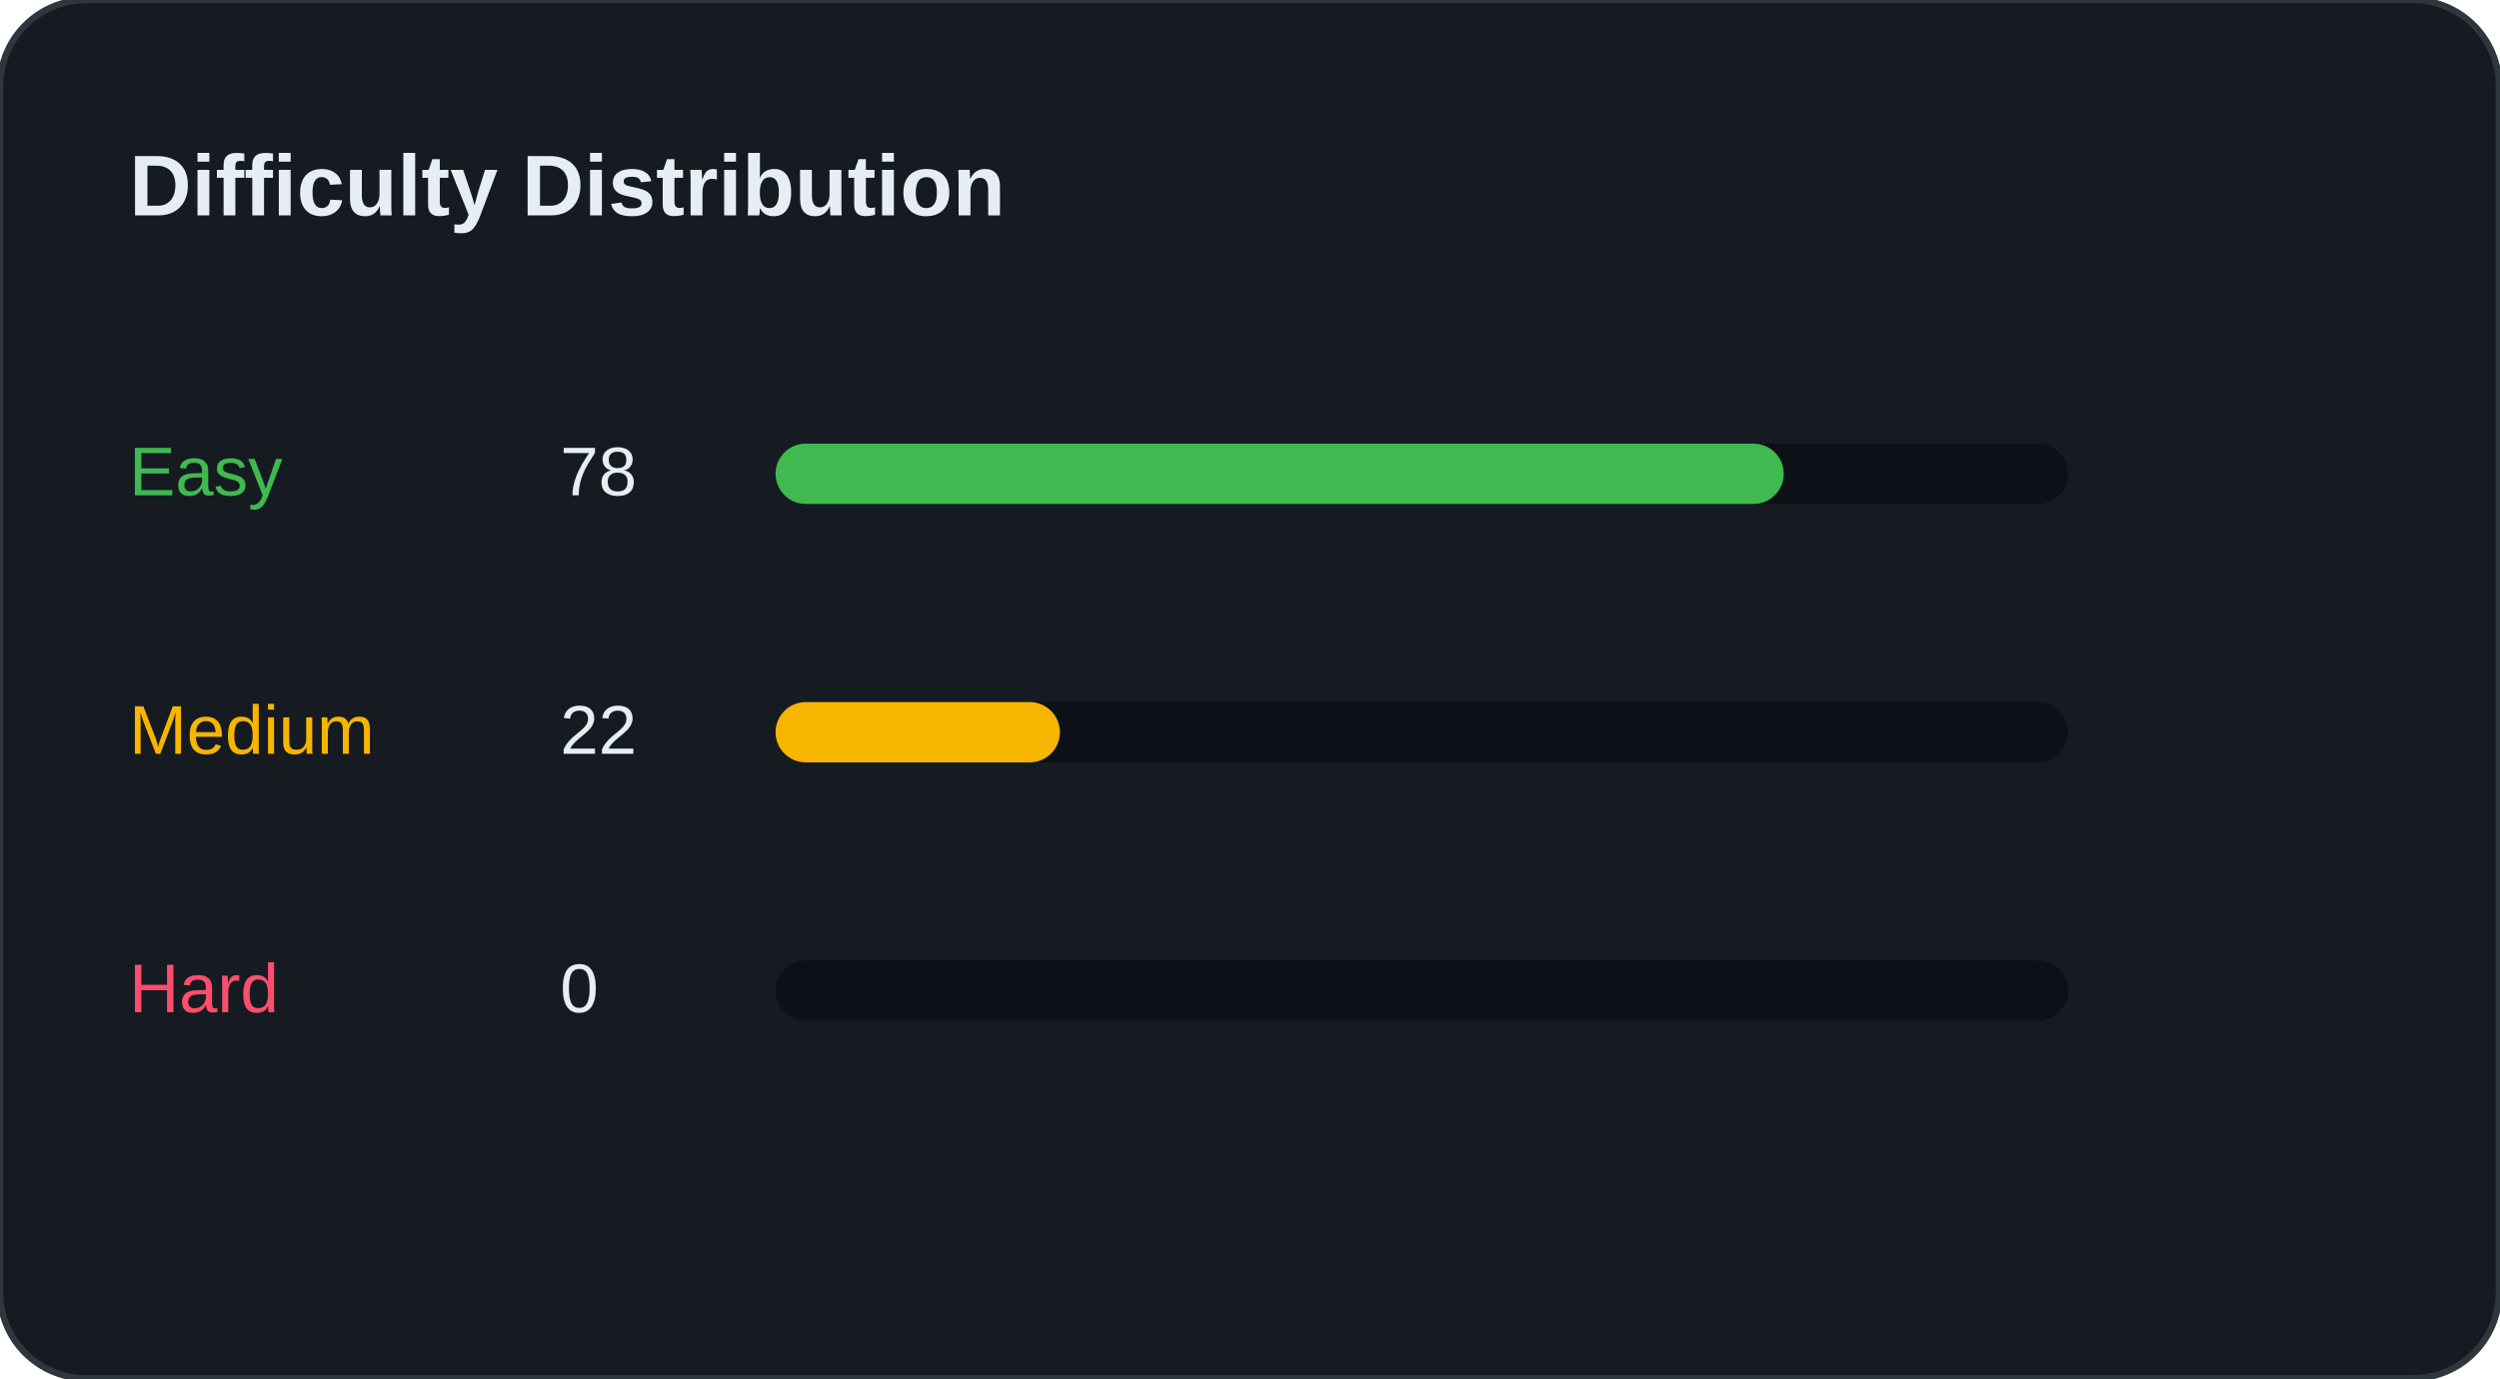
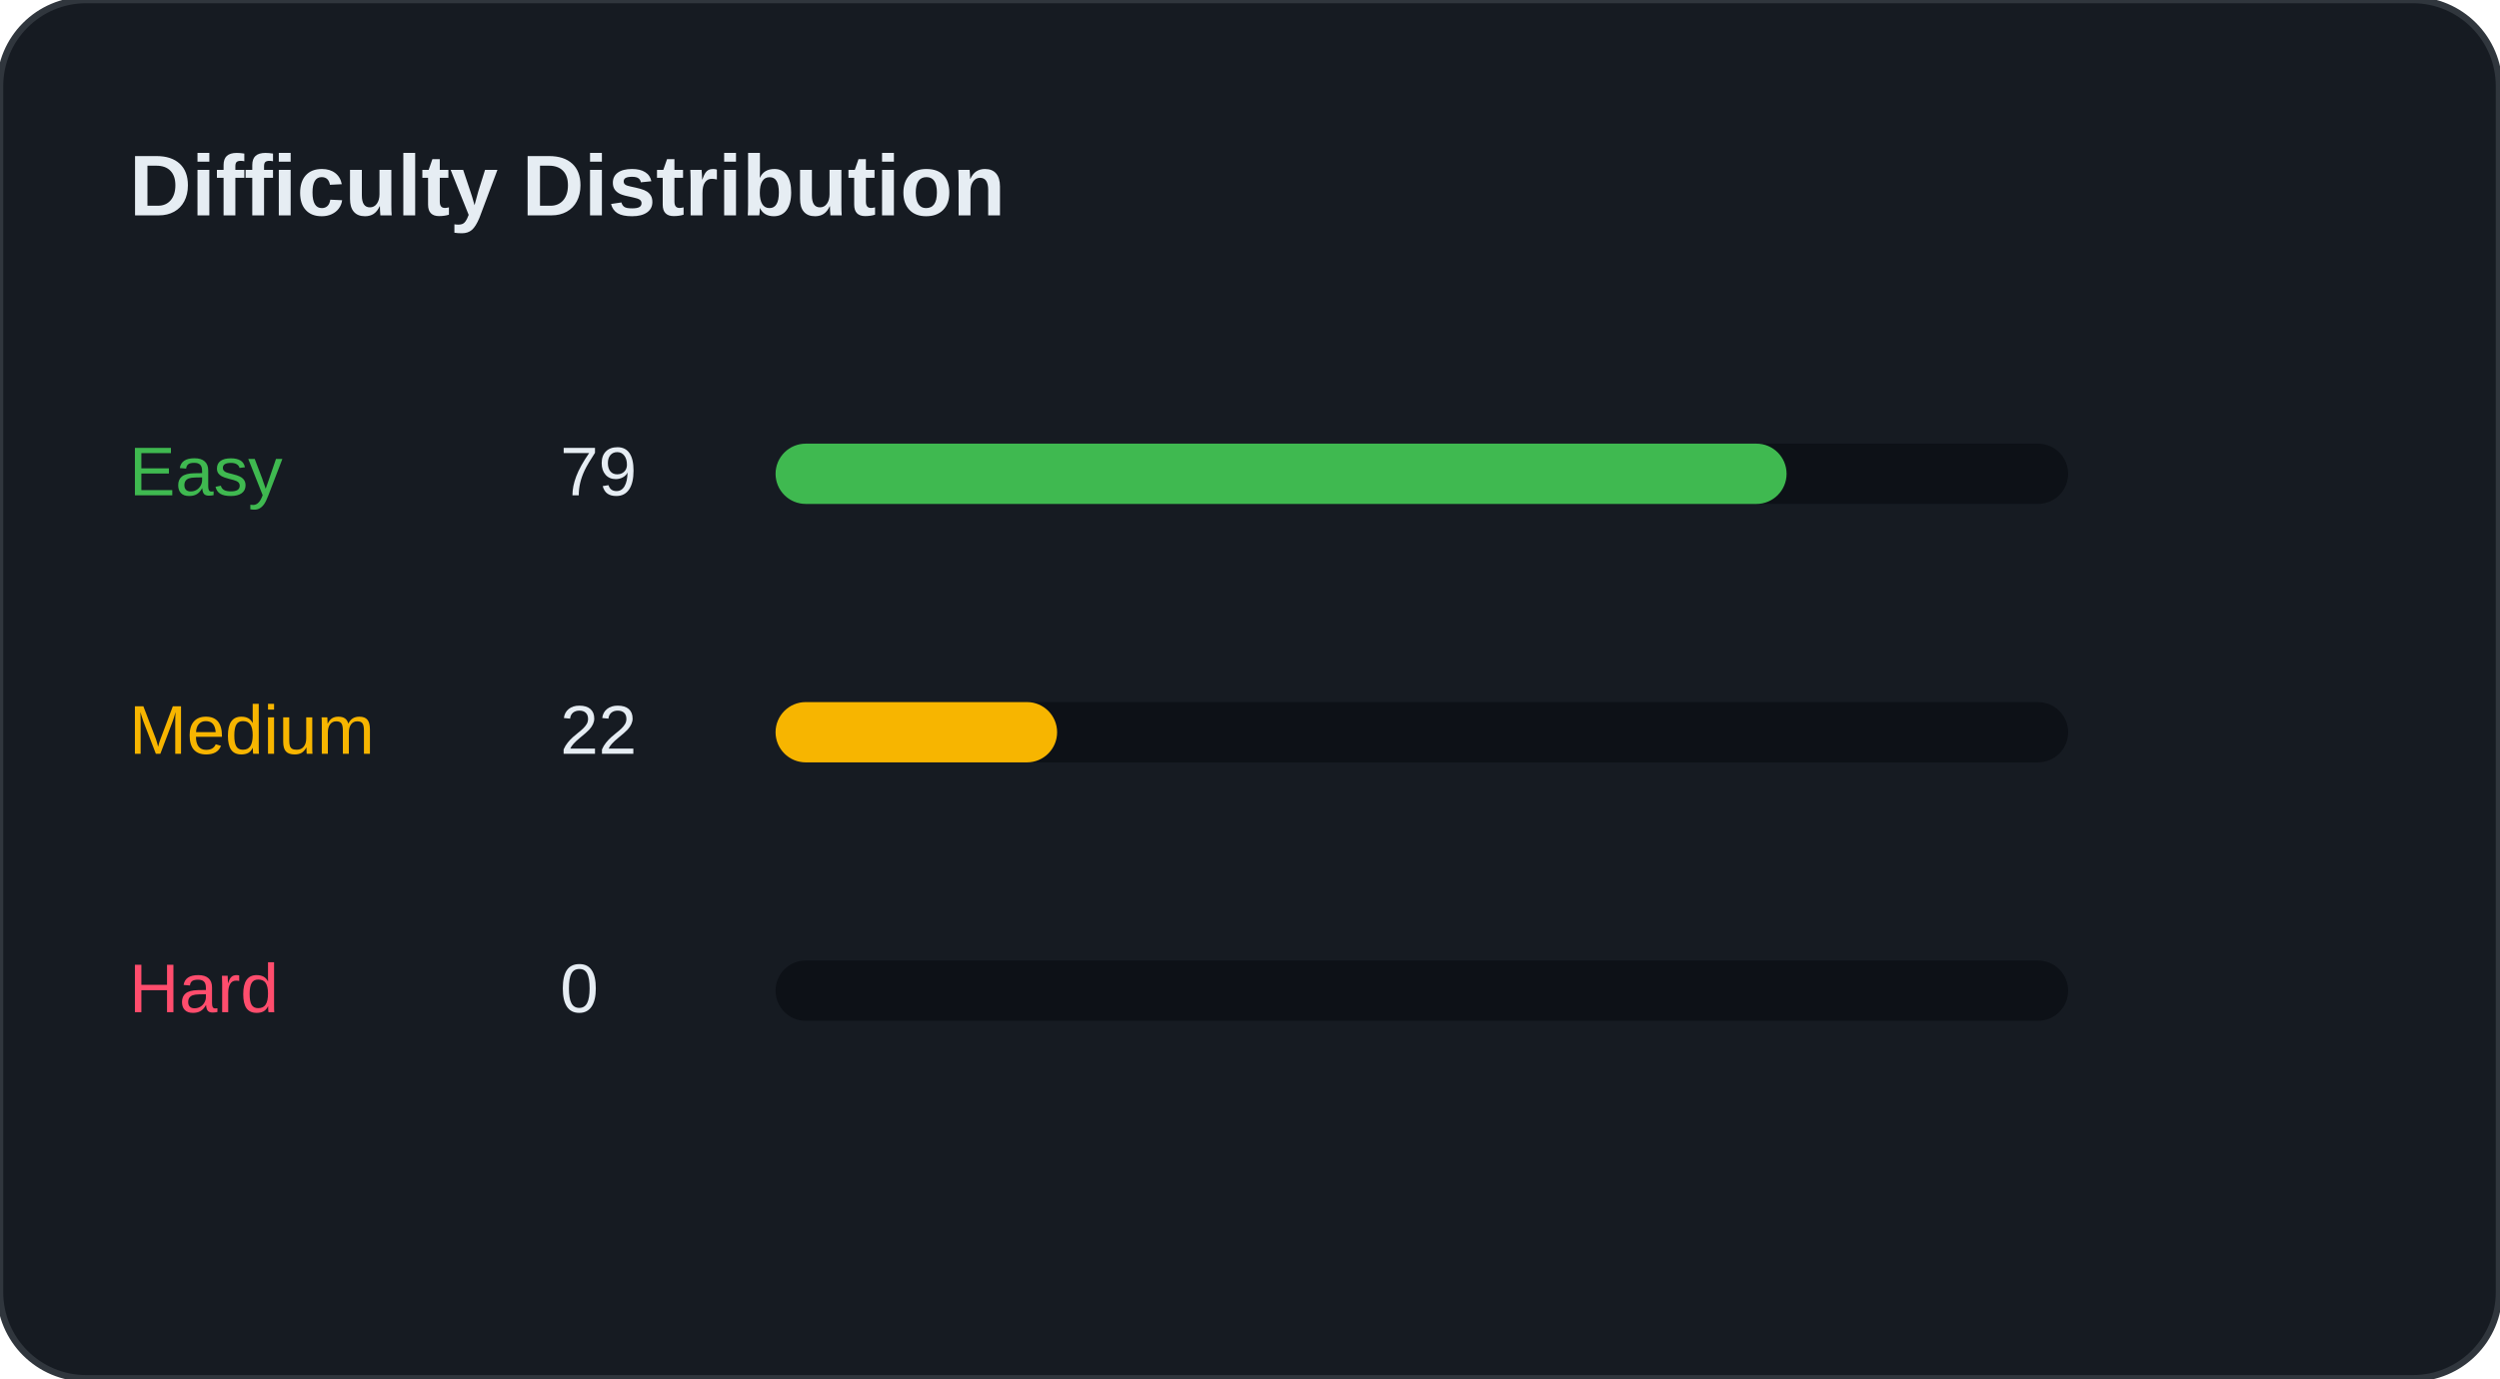
<svg xmlns="http://www.w3.org/2000/svg" width="100%" viewBox="0 0 580 320" preserveAspectRatio="xMidYMid meet">
  <rect width="580" height="320" rx="20" fill="#161B22" stroke="#30363D" stroke-width="1.5" />
  <text x="30" y="50" font-family="Segoe UI, Arial, sans-serif" font-size="20" font-weight="bold" fill="#E6EDF3">Difficulty Distribution</text>
  <g transform="translate(30, 100)">
    <text x="0" y="15" font-family="Segoe UI, Arial, sans-serif" font-size="16" fill="#3FB950">Easy</text>
-     <text x="100" y="15" font-family="Segoe UI, Arial, sans-serif" font-size="16" fill="#E6EDF3">78</text>
+     <text x="100" y="15" font-family="Segoe UI, Arial, sans-serif" font-size="16" fill="#E6EDF3">79</text>
    <rect x="150" y="3" width="300" height="14" rx="7" fill="#0D1117" />
-     <rect x="150" y="3" width="234" height="14" rx="7" fill="#3FB950" />
+     <rect x="150" y="3" width="234.653" height="14" rx="7" fill="#3FB950" />
  </g>
  <g transform="translate(30, 160)">
    <text x="0" y="15" font-family="Segoe UI, Arial, sans-serif" font-size="16" fill="#F7B500">Medium</text>
    <text x="100" y="15" font-family="Segoe UI, Arial, sans-serif" font-size="16" fill="#E6EDF3">22</text>
    <rect x="150" y="3" width="300" height="14" rx="7" fill="#0D1117" />
-     <rect x="150" y="3" width="66" height="14" rx="7" fill="#F7B500" />
+     <rect x="150" y="3" width="65.347" height="14" rx="7" fill="#F7B500" />
  </g>
  <g transform="translate(30, 220)">
    <text x="0" y="15" font-family="Segoe UI, Arial, sans-serif" font-size="16" fill="#FF4D6D">Hard</text>
    <text x="100" y="15" font-family="Segoe UI, Arial, sans-serif" font-size="16" fill="#E6EDF3">0</text>
    <rect x="150" y="3" width="300" height="14" rx="7" fill="#0D1117" />
    <rect x="150" y="3" width="0" height="14" rx="7" fill="#FF4D6D" />
  </g>
</svg>
